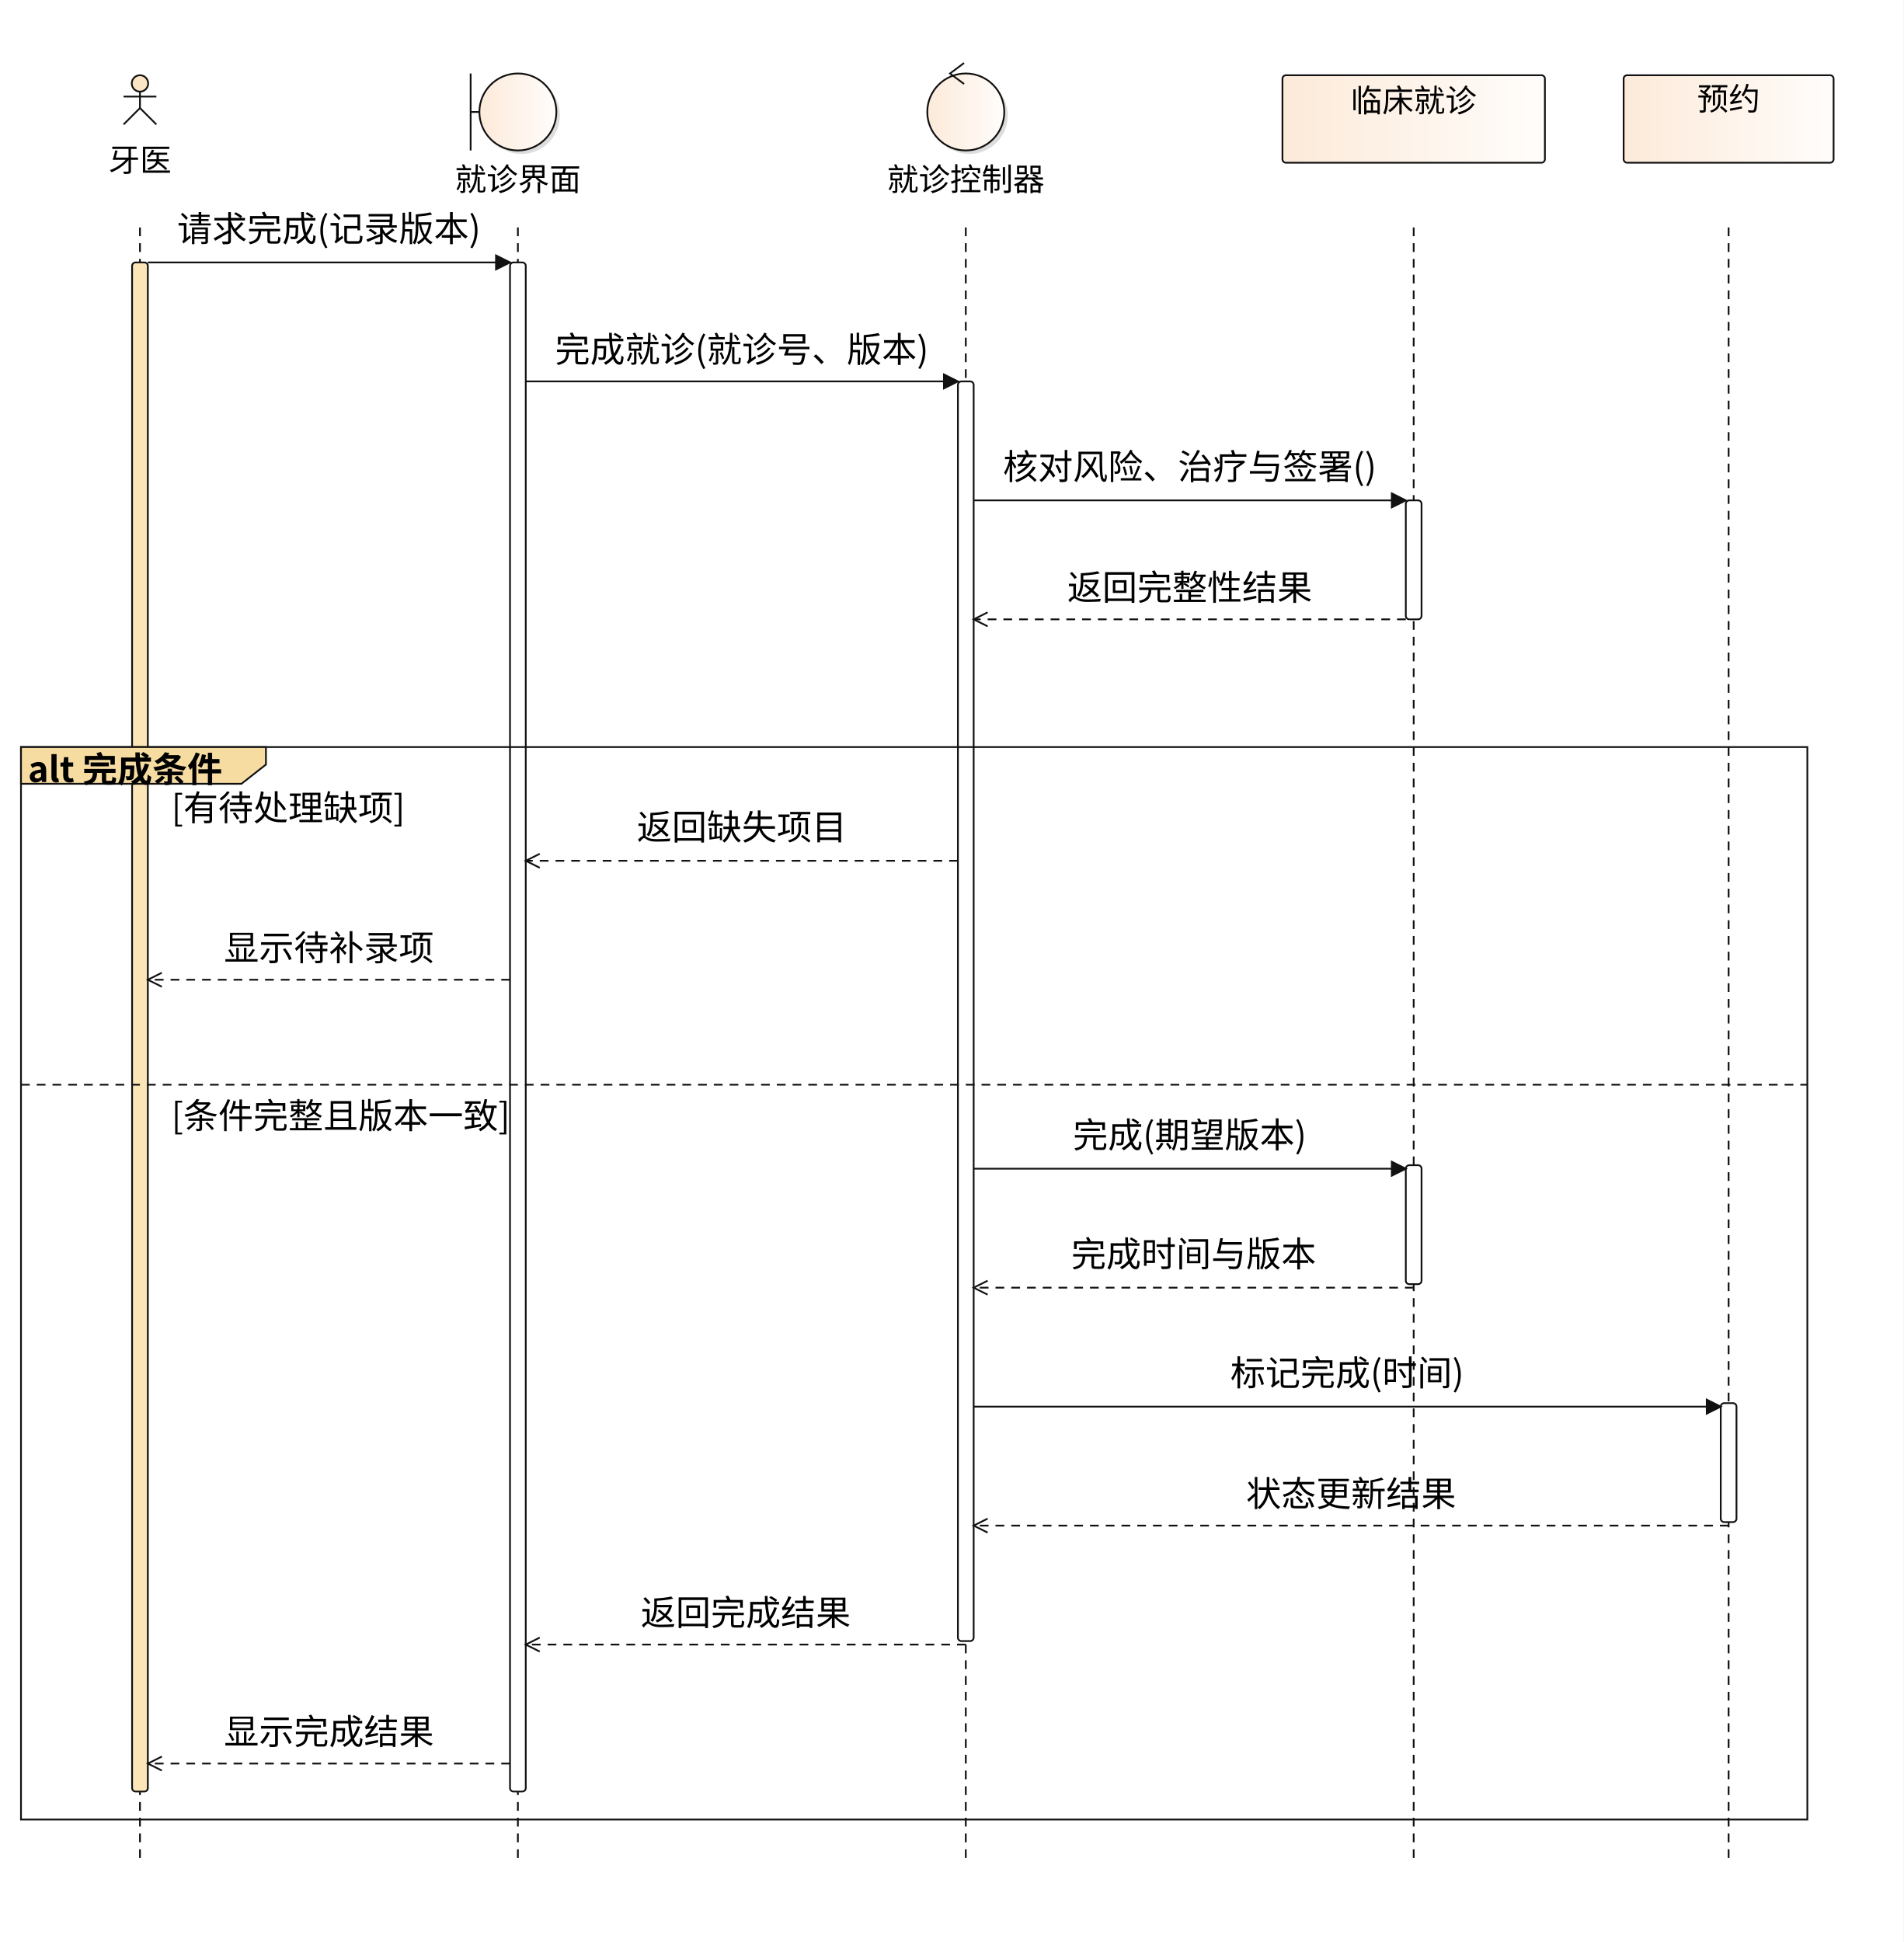
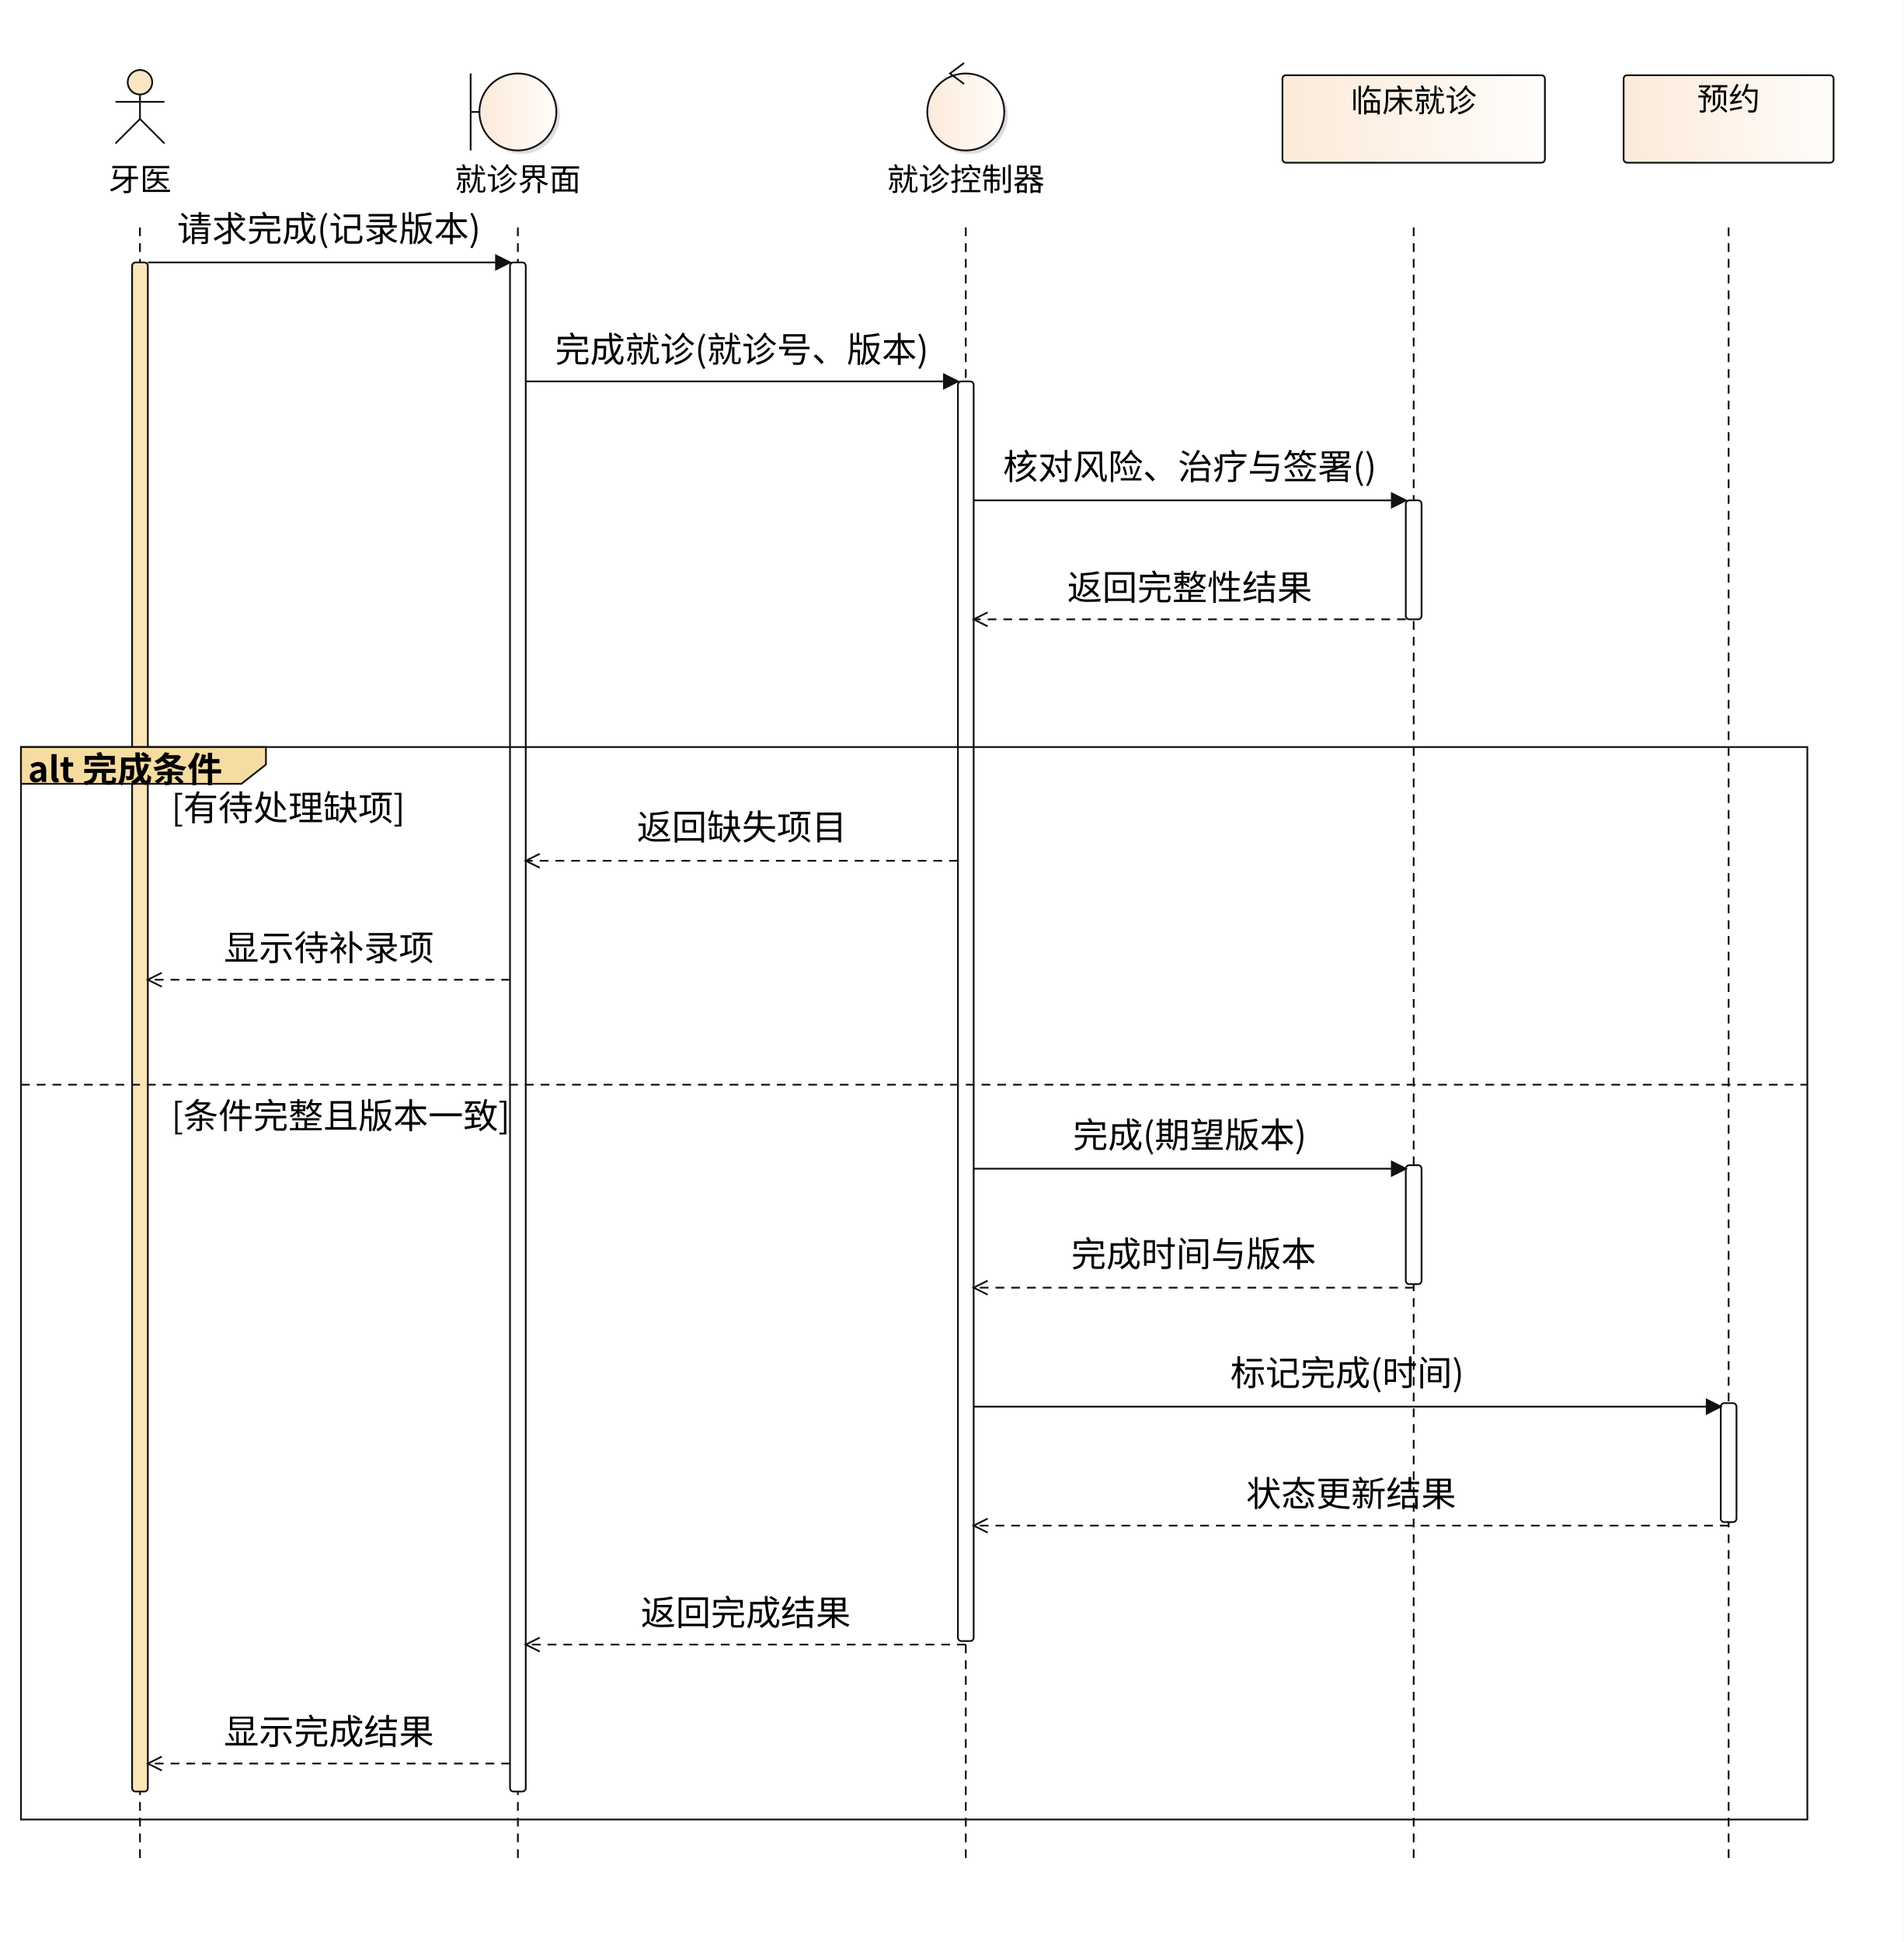
<svg xmlns="http://www.w3.org/2000/svg" width="1088.0" height="1110.0" viewBox="0 0 1088.0 1110.0">
  <defs>
    <linearGradient id="peach">
      <stop stop-color="#fcead9" />
      <stop offset="1" stop-color="#fffdfb" />
    </linearGradient>
    <linearGradient id="blue">
      <stop stop-color="#cde8fa" />
      <stop offset="1" stop-color="#eaf5ff" />
    </linearGradient>
  </defs>
  <rect width="1088.0" height="1110.0" fill="white" />
-   <ellipse cx="80" cy="47.69" rx="4.69" ry="4.69" fill="#fce5c4" stroke="#111111" stroke-width="1" />
-   <polyline points="80,52.38 80,61.76" fill="none" stroke="#111111" stroke-width="1" />
-   <polyline points="70.62,55.194 89.38,55.194" fill="none" stroke="#111111" stroke-width="1" />
-   <polyline points="80,61.76 70.62,71.14" fill="none" stroke="#111111" stroke-width="1" />
-   <polyline points="80,61.76 89.38,71.14" fill="none" stroke="#111111" stroke-width="1" />
-   <text x="80" y="98.0" text-anchor="middle" font-family="SimSun,Noto Sans CJK SC,serif" font-size="18" font-weight="normal" fill="#000000">牙医</text>
+   <ellipse cx="80" cy="47.0" rx="7.0" ry="7.0" fill="#fce5c4" stroke="#111111" stroke-width="1" />
+   <polyline points="80,54.0 80,68.0" fill="none" stroke="#111111" stroke-width="1" />
+   <polyline points="66.0,58.2 94.0,58.2" fill="none" stroke="#111111" stroke-width="1" />
+   <polyline points="80,68.0 66.0,82.0" fill="none" stroke="#111111" stroke-width="1" />
+   <polyline points="80,68.0 94.0,82.0" fill="none" stroke="#111111" stroke-width="1" />
+   <text x="80" y="109.0" text-anchor="middle" font-family="SimSun,Noto Sans CJK SC,serif" font-size="18" font-weight="normal" fill="#000000">牙医</text>
  <polyline points="80,130 80,1065.0" fill="none" stroke="#111111" stroke-width="1" stroke-dasharray="5 4" />
  <ellipse cx="298.0" cy="66" rx="22" ry="22" fill="#dddddd" stroke="none" stroke-width="0" />
  <ellipse cx="296.0" cy="64" rx="22" ry="22" fill="url(#peach)" stroke="#111111" stroke-width="1" />
  <polyline points="269.0,42 269.0,86" fill="none" stroke="#111111" stroke-width="1" />
  <polyline points="269.0,64 274.0,64" fill="none" stroke="#111111" stroke-width="1" />
  <text x="296.0" y="109.0" text-anchor="middle" font-family="SimSun,Noto Sans CJK SC,serif" font-size="18" font-weight="normal" fill="#000000">就诊界面</text>
  <polyline points="296.0,130 296.0,1065.0" fill="none" stroke="#111111" stroke-width="1" stroke-dasharray="5 4" />
  <ellipse cx="554.0" cy="66" rx="22" ry="22" fill="#dddddd" stroke="none" stroke-width="0" />
  <ellipse cx="552.0" cy="64" rx="22" ry="22" fill="url(#peach)" stroke="#111111" stroke-width="1" />
  <polyline points="551.0,36 543.0,42 551.0,48" fill="none" stroke="#111111" stroke-width="1" />
  <text x="552.0" y="109.0" text-anchor="middle" font-family="SimSun,Noto Sans CJK SC,serif" font-size="18" font-weight="normal" fill="#000000">就诊控制器</text>
  <polyline points="552.0,130 552.0,1065.0" fill="none" stroke="#111111" stroke-width="1" stroke-dasharray="5 4" />
  <rect x="733.0" y="43" width="150" height="50" rx="2" fill="url(#peach)" stroke="#111111" stroke-width="1" />
  <text x="808.0" y="64.0" text-anchor="middle" font-family="SimSun,Noto Sans CJK SC,serif" font-size="18" font-weight="normal" fill="#000000">临床就诊</text>
  <polyline points="808.0,130 808.0,1065.0" fill="none" stroke="#111111" stroke-width="1" stroke-dasharray="5 4" />
  <rect x="928.0" y="43" width="120" height="50" rx="2" fill="url(#peach)" stroke="#111111" stroke-width="1" />
  <text x="988.0" y="63.0" text-anchor="middle" font-family="SimSun,Noto Sans CJK SC,serif" font-size="18" font-weight="normal" fill="#000000">预约</text>
  <polyline points="988.0,130 988.0,1065.0" fill="none" stroke="#111111" stroke-width="1" stroke-dasharray="5 4" />
  <rect x="75.5" y="150" width="9" height="874" rx="2" fill="#fce5b7" stroke="#111111" stroke-width="1" />
  <rect x="291.5" y="150" width="9" height="874" rx="2" fill="white" stroke="#111111" stroke-width="1" />
  <rect x="547.5" y="218" width="9" height="720" rx="2" fill="white" stroke="#111111" stroke-width="1" />
  <rect x="803.5" y="286" width="9" height="68" rx="2" fill="white" stroke="#111111" stroke-width="1" />
  <rect x="803.5" y="666" width="9" height="68" rx="2" fill="white" stroke="#111111" stroke-width="1" />
  <rect x="983.5" y="802" width="9" height="68" rx="2" fill="white" stroke="#111111" stroke-width="1" />
  <polyline points="84.5,150 291.5,150" fill="none" stroke="#111111" stroke-width="1" />
  <polygon points="283.5,146.0 291.5,150 283.5,154.0 283.5,146.0" fill="#111111" stroke="#111111" stroke-width="1" />
  <text x="188.0" y="138.0" text-anchor="middle" font-family="SimSun,Noto Sans CJK SC,serif" font-size="20" font-weight="normal" fill="#000000">请求完成(记录版本)</text>
  <polyline points="300.5,218 547.5,218" fill="none" stroke="#111111" stroke-width="1" />
  <polygon points="539.5,214.0 547.5,218 539.5,222.0 539.5,214.0" fill="#111111" stroke="#111111" stroke-width="1" />
  <text x="424.0" y="207.0" text-anchor="middle" font-family="SimSun,Noto Sans CJK SC,serif" font-size="20" font-weight="normal" fill="#000000">完成就诊(就诊号、版本)</text>
  <polyline points="556.5,286 803.5,286" fill="none" stroke="#111111" stroke-width="1" />
  <polygon points="795.5,282.0 803.5,286 795.5,290.0 795.5,282.0" fill="#111111" stroke="#111111" stroke-width="1" />
  <text x="680.0" y="274.0" text-anchor="middle" font-family="SimSun,Noto Sans CJK SC,serif" font-size="20" font-weight="normal" fill="#000000">核对风险、治疗与签署()</text>
  <polyline points="803.5,354 556.5,354" fill="none" stroke="#111111" stroke-width="1" stroke-dasharray="5 4" />
  <polyline points="564.5,358.0 556.5,354 564.5,350.0" fill="none" stroke="#111111" stroke-width="1" />
  <text x="680.0" y="343.0" text-anchor="middle" font-family="SimSun,Noto Sans CJK SC,serif" font-size="20" font-weight="normal" fill="#000000">返回完整性结果</text>
  <polyline points="547.5,492 300.5,492" fill="none" stroke="#111111" stroke-width="1" stroke-dasharray="5 4" />
  <polyline points="308.5,496.0 300.5,492 308.5,488.0" fill="none" stroke="#111111" stroke-width="1" />
  <text x="424.0" y="480.0" text-anchor="middle" font-family="SimSun,Noto Sans CJK SC,serif" font-size="20" font-weight="normal" fill="#000000">返回缺失项目</text>
  <polyline points="291.5,560 84.5,560" fill="none" stroke="#111111" stroke-width="1" stroke-dasharray="5 4" />
  <polyline points="92.5,564.0 84.5,560 92.5,556.0" fill="none" stroke="#111111" stroke-width="1" />
  <text x="188.0" y="549.0" text-anchor="middle" font-family="SimSun,Noto Sans CJK SC,serif" font-size="20" font-weight="normal" fill="#000000">显示待补录项</text>
  <polyline points="556.5,668 803.5,668" fill="none" stroke="#111111" stroke-width="1" />
  <polygon points="795.5,664.0 803.5,668 795.5,672.0 795.5,664.0" fill="#111111" stroke="#111111" stroke-width="1" />
  <text x="680.0" y="656.0" text-anchor="middle" font-family="SimSun,Noto Sans CJK SC,serif" font-size="20" font-weight="normal" fill="#000000">完成(期望版本)</text>
  <polyline points="808.0,736 556.5,736" fill="none" stroke="#111111" stroke-width="1" stroke-dasharray="5 4" />
  <polyline points="564.5,740.0 556.5,736 564.5,732.0" fill="none" stroke="#111111" stroke-width="1" />
  <text x="682.25" y="724.0" text-anchor="middle" font-family="SimSun,Noto Sans CJK SC,serif" font-size="20" font-weight="normal" fill="#000000">完成时间与版本</text>
  <polyline points="556.5,804 983.5,804" fill="none" stroke="#111111" stroke-width="1" />
  <polygon points="975.5,800.0 983.5,804 975.5,808.0 975.5,800.0" fill="#111111" stroke="#111111" stroke-width="1" />
  <text x="770.0" y="792.0" text-anchor="middle" font-family="SimSun,Noto Sans CJK SC,serif" font-size="20" font-weight="normal" fill="#000000">标记完成(时间)</text>
  <polyline points="988.0,872 556.5,872" fill="none" stroke="#111111" stroke-width="1" stroke-dasharray="5 4" />
  <polyline points="564.5,876.0 556.5,872 564.5,868.0" fill="none" stroke="#111111" stroke-width="1" />
  <text x="772.25" y="861.0" text-anchor="middle" font-family="SimSun,Noto Sans CJK SC,serif" font-size="20" font-weight="normal" fill="#000000">状态更新结果</text>
  <polyline points="552.0,940 300.5,940" fill="none" stroke="#111111" stroke-width="1" stroke-dasharray="5 4" />
  <polyline points="308.5,944.0 300.5,940 308.5,936.0" fill="none" stroke="#111111" stroke-width="1" />
  <text x="426.25" y="929.0" text-anchor="middle" font-family="SimSun,Noto Sans CJK SC,serif" font-size="20" font-weight="normal" fill="#000000">返回完成结果</text>
  <polyline points="291.5,1008 84.5,1008" fill="none" stroke="#111111" stroke-width="1" stroke-dasharray="5 4" />
  <polyline points="92.5,1012.0 84.5,1008 92.5,1004.0" fill="none" stroke="#111111" stroke-width="1" />
  <text x="188.0" y="997.0" text-anchor="middle" font-family="SimSun,Noto Sans CJK SC,serif" font-size="20" font-weight="normal" fill="#000000">显示完成结果</text>
  <rect x="12" y="427" width="1021.0" height="613" rx="0" fill="none" stroke="#111111" stroke-width="1" />
  <polygon points="12,427 152.0,427 152.0,437 138.0,448 12,448" fill="#f7dca2" stroke="#111111" stroke-width="1" />
  <text x="16" y="447.0" text-anchor="start" font-family="SimSun,Noto Sans CJK SC,serif" font-size="20" font-weight="bold" fill="#000000">alt 完成条件</text>
  <text x="98" y="469.0" text-anchor="start" font-family="SimSun,Noto Sans CJK SC,serif" font-size="20" font-weight="normal" fill="#000000">[有待处理缺项]</text>
  <polyline points="12,620 1033.0,620" fill="none" stroke="#111111" stroke-width="1" stroke-dasharray="5 4" />
  <text x="98" y="645.0" text-anchor="start" font-family="SimSun,Noto Sans CJK SC,serif" font-size="20" font-weight="normal" fill="#000000">[条件完整且版本一致]</text>
</svg>
